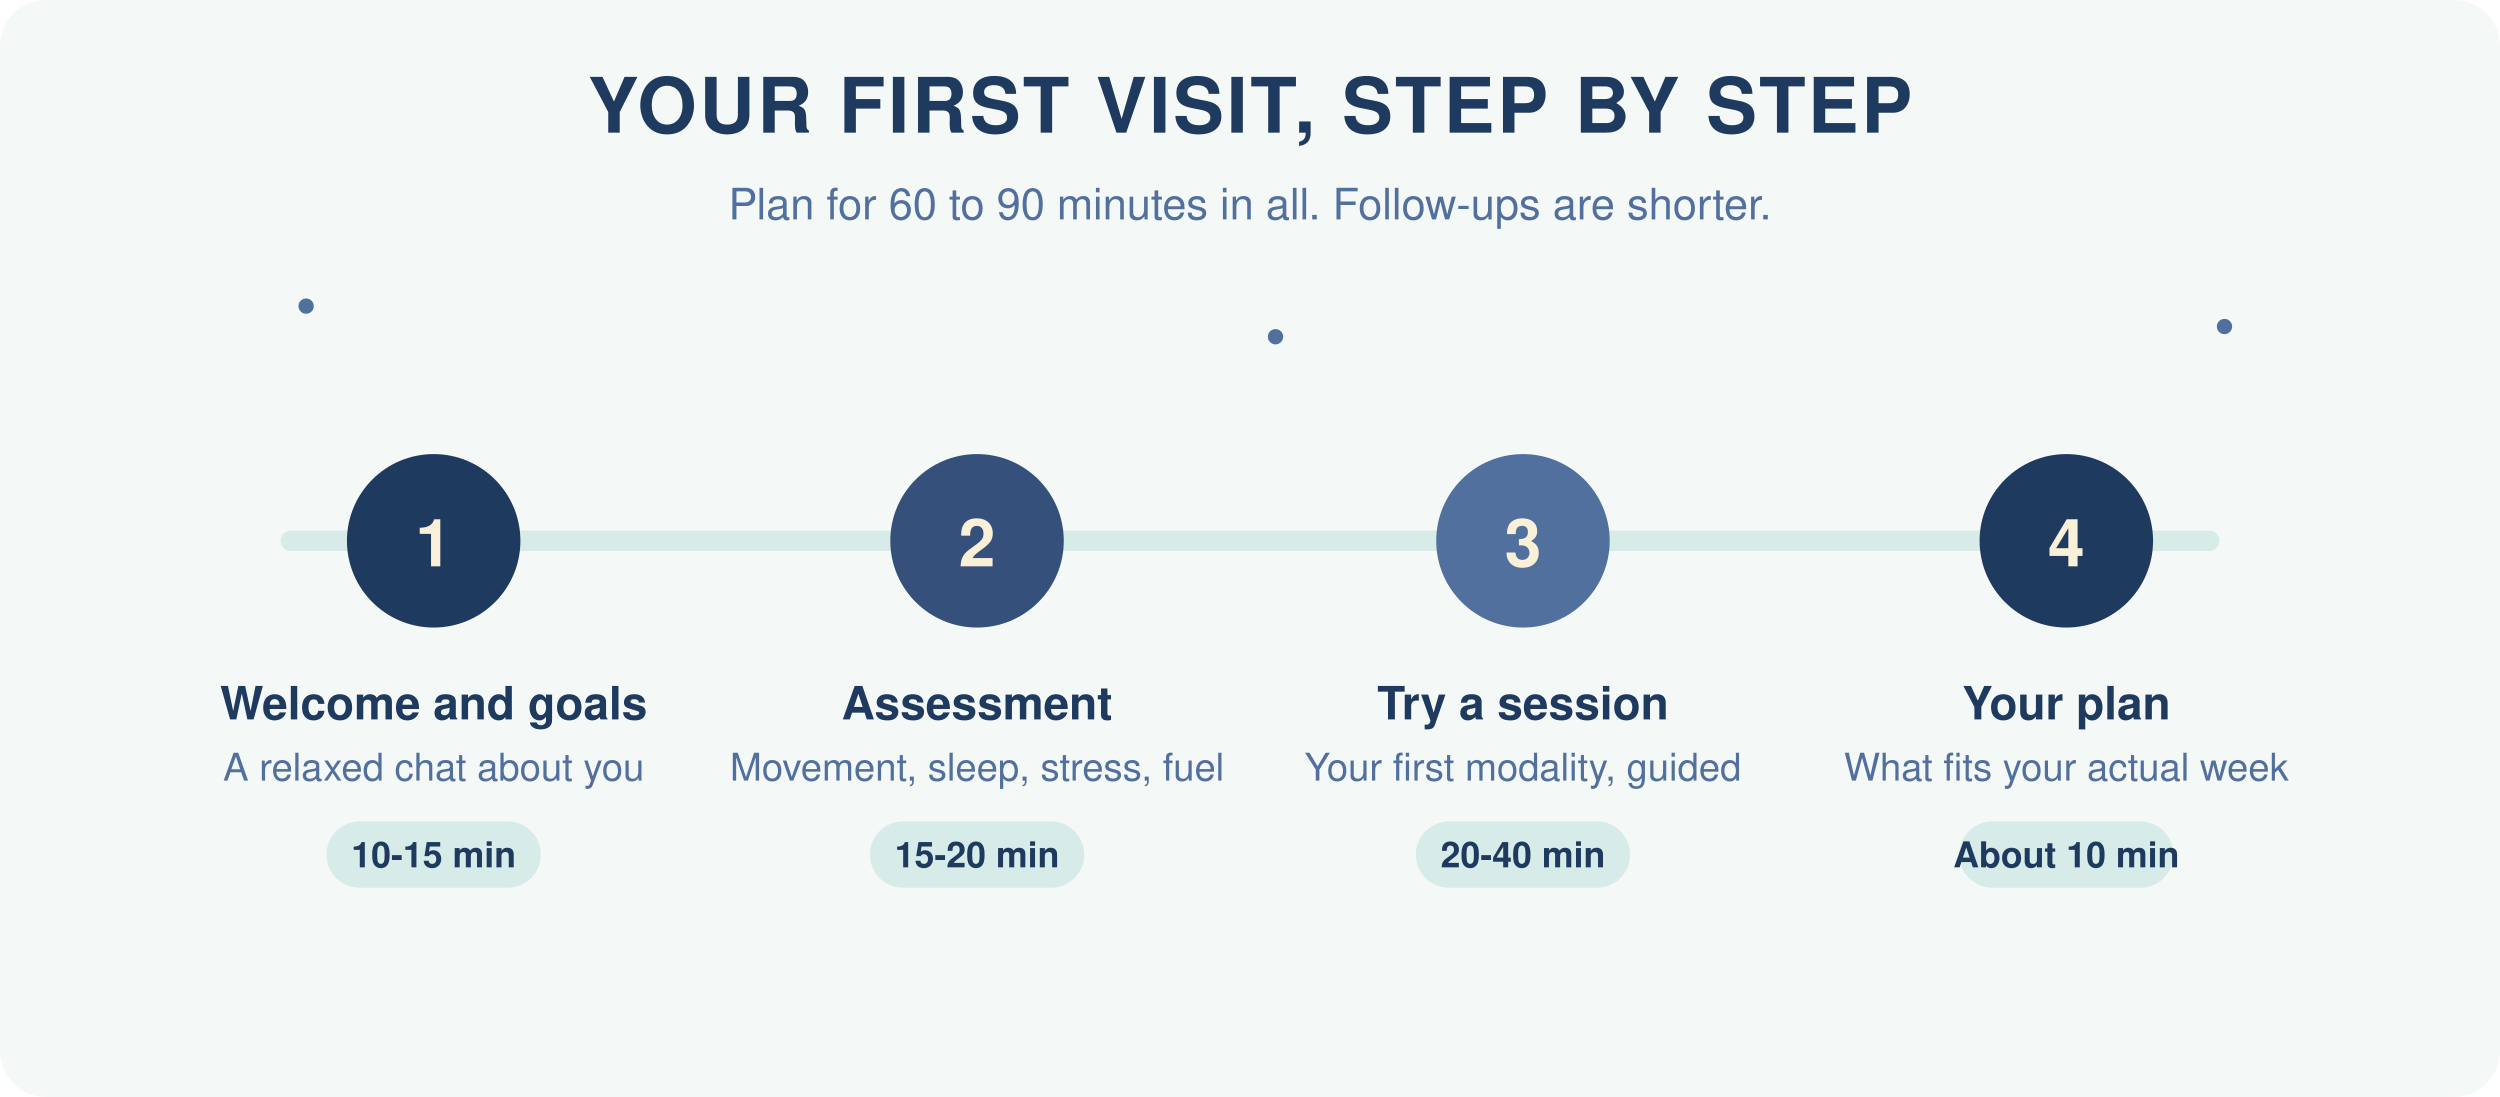
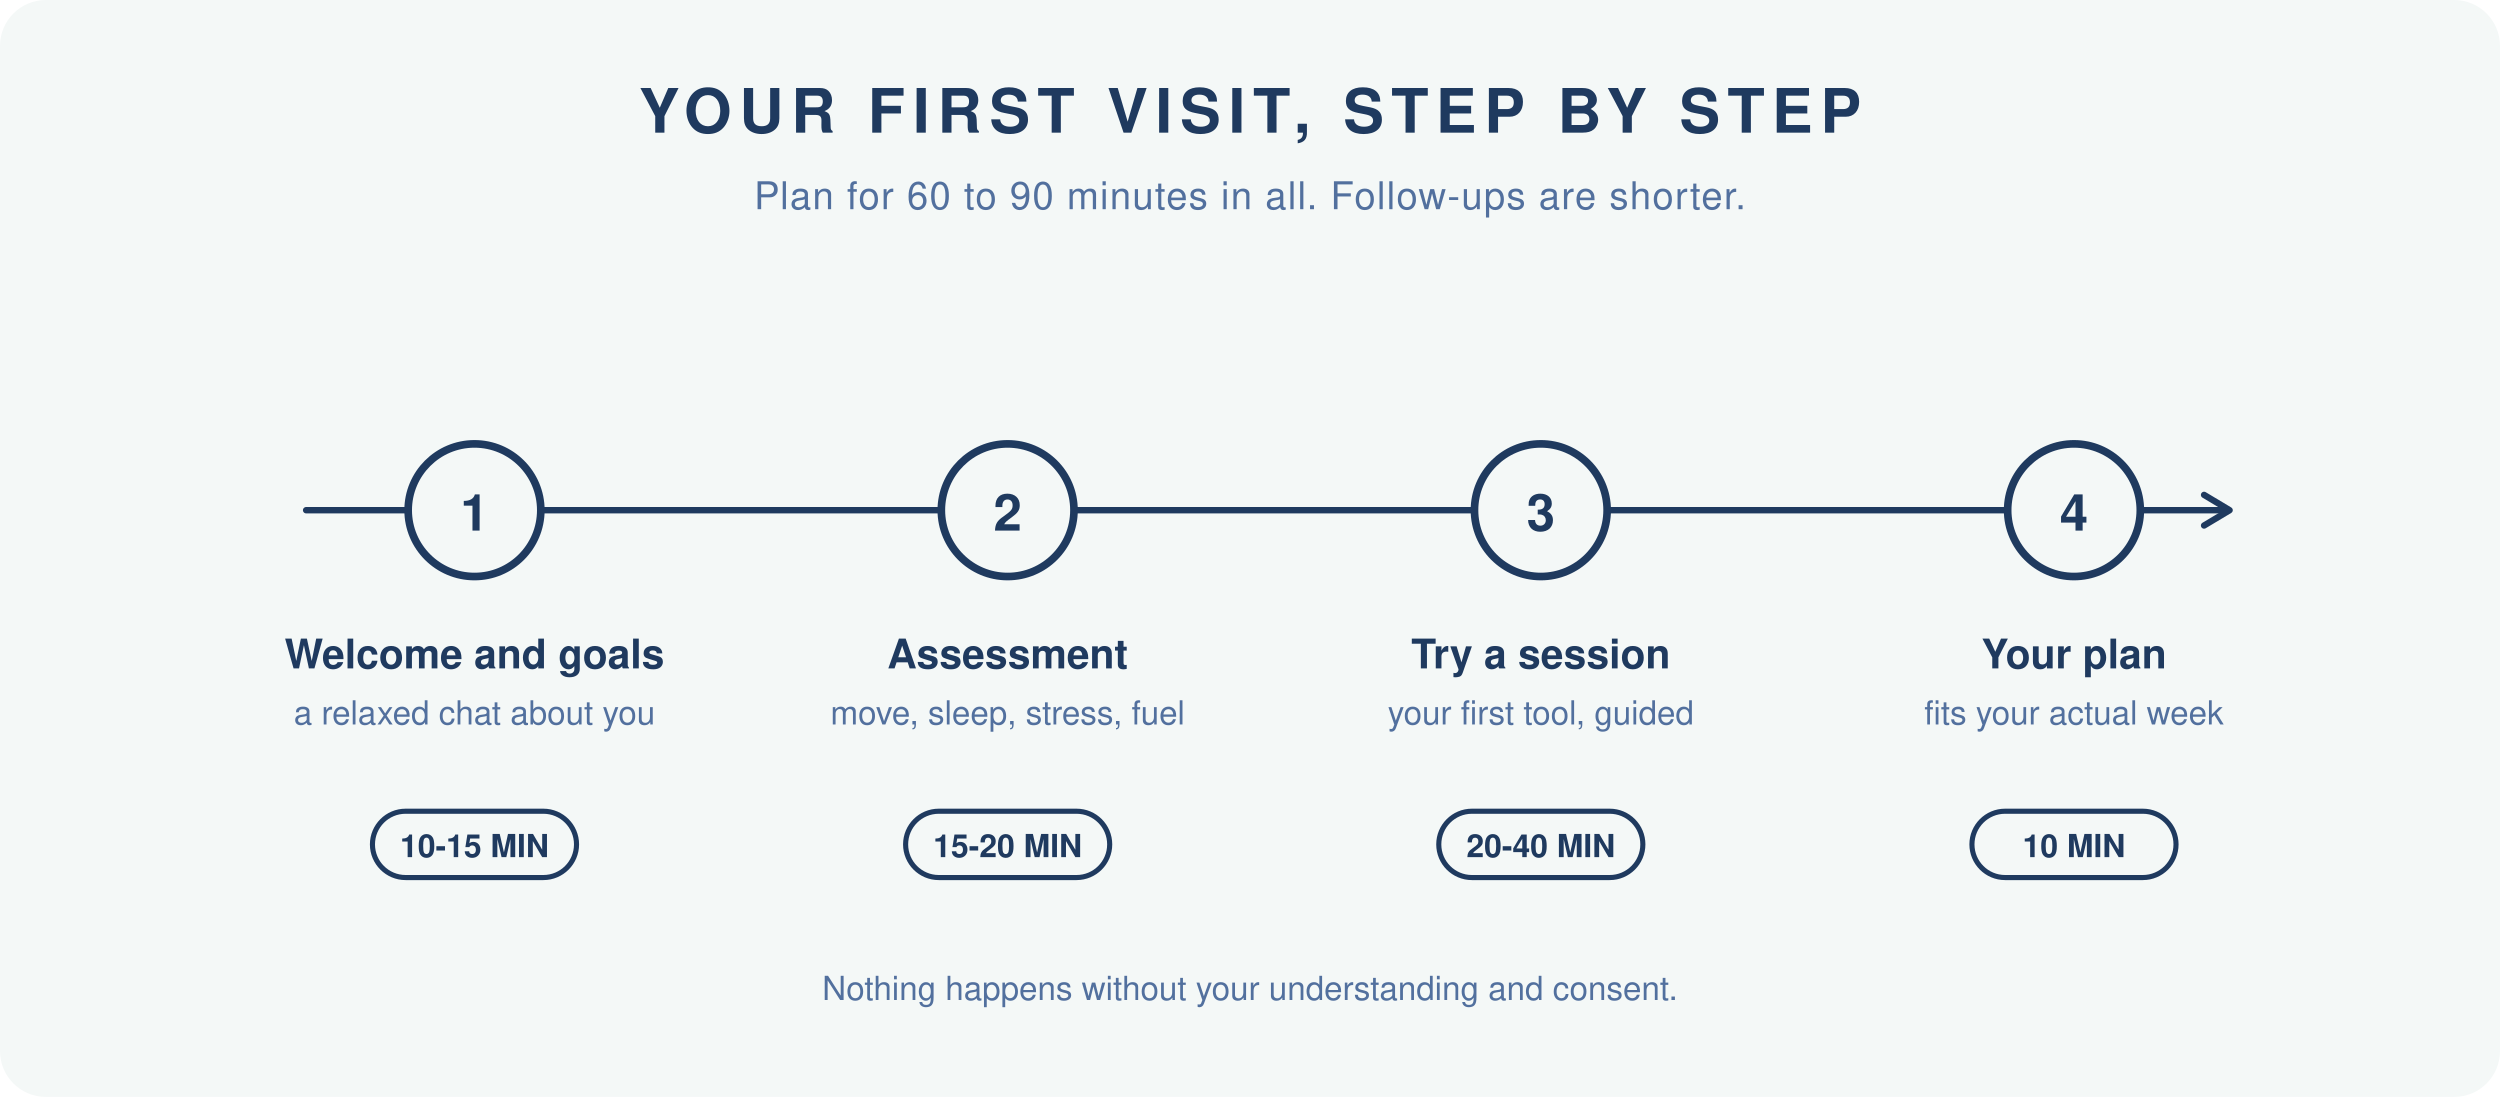
<svg xmlns="http://www.w3.org/2000/svg" width="980" height="430" viewBox="0 0 980 430">
-   <defs />
  <rect x="0" y="0" width="980" height="430" rx="18" fill="#F4F8F7" />
-   <text x="490" y="52" font-family="Helvetica, Arial, sans-serif" font-size="30" fill="#1F3A5F" font-weight="bold" text-anchor="middle" letter-spacing="1">YOUR FIRST VISIT, STEP BY STEP</text>
-   <text x="490" y="86" font-family="Helvetica, Arial, sans-serif" font-size="17" fill="#52709E" text-anchor="middle">Plan for 60 to 90 minutes in all. Follow-ups are shorter.</text>
-   <rect x="110" y="208" width="760" height="8" rx="4" fill="#D7EBE8" />
-   <circle cx="170" cy="212" r="34" fill="#1F3A5F" />
-   <text x="170" y="222" font-family="Helvetica, Arial, sans-serif" font-size="26" fill="#FAF0D7" font-weight="bold" text-anchor="middle">1</text>
-   <text x="170" y="282" font-family="Helvetica, Arial, sans-serif" font-size="18" fill="#1F3A5F" font-weight="bold" text-anchor="middle">Welcome and goals</text>
-   <text x="170" y="306" font-family="Helvetica, Arial, sans-serif" font-size="15" fill="#52709E" text-anchor="middle">A relaxed chat about you</text>
-   <rect x="128" y="322" width="84" height="26" rx="13" fill="#D7EBE8" />
-   <text x="170" y="340" font-family="Helvetica, Arial, sans-serif" font-size="14" fill="#1F3A5F" font-weight="bold" text-anchor="middle">10-15 min</text>
-   <circle cx="383" cy="212" r="34" fill="#35507A" />
-   <text x="383" y="222" font-family="Helvetica, Arial, sans-serif" font-size="26" fill="#FAF0D7" font-weight="bold" text-anchor="middle">2</text>
-   <text x="383" y="282" font-family="Helvetica, Arial, sans-serif" font-size="18" fill="#1F3A5F" font-weight="bold" text-anchor="middle">Assessment</text>
-   <text x="383" y="306" font-family="Helvetica, Arial, sans-serif" font-size="15" fill="#52709E" text-anchor="middle">Movement, sleep, stress, fuel</text>
-   <rect x="341" y="322" width="84" height="26" rx="13" fill="#D7EBE8" />
-   <text x="383" y="340" font-family="Helvetica, Arial, sans-serif" font-size="14" fill="#1F3A5F" font-weight="bold" text-anchor="middle">15-20 min</text>
-   <circle cx="597" cy="212" r="34" fill="#52709E" />
-   <text x="597" y="222" font-family="Helvetica, Arial, sans-serif" font-size="26" fill="#FAF0D7" font-weight="bold" text-anchor="middle">3</text>
-   <text x="597" y="282" font-family="Helvetica, Arial, sans-serif" font-size="18" fill="#1F3A5F" font-weight="bold" text-anchor="middle">Try a session</text>
-   <text x="597" y="306" font-family="Helvetica, Arial, sans-serif" font-size="15" fill="#52709E" text-anchor="middle">Your first modality, guided</text>
-   <rect x="555" y="322" width="84" height="26" rx="13" fill="#D7EBE8" />
-   <text x="597" y="340" font-family="Helvetica, Arial, sans-serif" font-size="14" fill="#1F3A5F" font-weight="bold" text-anchor="middle">20-40 min</text>
-   <circle cx="810" cy="212" r="34" fill="#1F3A5F" />
-   <text x="810" y="222" font-family="Helvetica, Arial, sans-serif" font-size="26" fill="#FAF0D7" font-weight="bold" text-anchor="middle">4</text>
-   <text x="810" y="282" font-family="Helvetica, Arial, sans-serif" font-size="18" fill="#1F3A5F" font-weight="bold" text-anchor="middle">Your plan</text>
-   <text x="810" y="306" font-family="Helvetica, Arial, sans-serif" font-size="15" fill="#52709E" text-anchor="middle">What fits your actual week</text>
-   <rect x="768" y="322" width="84" height="26" rx="13" fill="#D7EBE8" />
-   <text x="810" y="340" font-family="Helvetica, Arial, sans-serif" font-size="14" fill="#1F3A5F" font-weight="bold" text-anchor="middle">About 10 min</text>
-   <circle cx="120" cy="120" r="3" fill="#52709E" />
-   <circle cx="872" cy="128" r="3" fill="#52709E" />
-   <circle cx="500" cy="132" r="3" fill="#52709E" />
+   <text x="490" y="52" font-family="Helvetica, Arial, sans-serif" font-size="24" fill="#1F3A5F" font-weight="bold" text-anchor="middle" letter-spacing="3">YOUR FIRST VISIT, STEP BY STEP</text>
+   <text x="490" y="82" font-family="Helvetica, Arial, sans-serif" font-size="15" fill="#52709E" text-anchor="middle" letter-spacing="0.5">Plan for 60 to 90 minutes in all. Follow-ups are shorter.</text>
+   <line x1="120" y1="200" x2="872" y2="200" stroke="#1F3A5F" stroke-width="2.5" stroke-linecap="round" />
+   <polyline points="864,194 874,200 864,206" fill="none" stroke="#1F3A5F" stroke-width="2.5" stroke-linecap="round" stroke-linejoin="round" />
+   <g fill="#F4F8F7" stroke="#1F3A5F" stroke-width="3">
+     <circle cx="186" cy="200" r="26" />
+     <circle cx="395" cy="200" r="26" />
+     <circle cx="604" cy="200" r="26" />
+     <circle cx="813" cy="200" r="26" />
+   </g>
+   <g font-family="Helvetica, Arial, sans-serif" font-size="20" fill="#1F3A5F" font-weight="bold" text-anchor="middle">
+     <text x="186" y="208">1</text>
+     <text x="395" y="208">2</text>
+     <text x="604" y="208">3</text>
+     <text x="813" y="208">4</text>
+   </g>
+   <g font-family="Helvetica, Arial, sans-serif" text-anchor="middle">
+     <text x="186" y="262" font-size="16" fill="#1F3A5F" font-weight="bold">Welcome and goals</text>
+     <text x="186" y="284" font-size="13" fill="#52709E">a relaxed chat about you</text>
+     <text x="395" y="262" font-size="16" fill="#1F3A5F" font-weight="bold">Assessment</text>
+     <text x="395" y="284" font-size="13" fill="#52709E">move, sleep, stress, fuel</text>
+     <text x="604" y="262" font-size="16" fill="#1F3A5F" font-weight="bold">Try a session</text>
+     <text x="604" y="284" font-size="13" fill="#52709E">your first tool, guided</text>
+     <text x="813" y="262" font-size="16" fill="#1F3A5F" font-weight="bold">Your plan</text>
+     <text x="813" y="284" font-size="13" fill="#52709E">fits your actual week</text>
+   </g>
+   <g font-family="Helvetica, Arial, sans-serif" font-size="12.5" fill="#1F3A5F" font-weight="bold" text-anchor="middle">
+     <rect x="146" y="318" width="80" height="26" rx="13" fill="none" stroke="#1F3A5F" stroke-width="2" />
+     <text x="186" y="336">10-15 MIN</text>
+     <rect x="355" y="318" width="80" height="26" rx="13" fill="none" stroke="#1F3A5F" stroke-width="2" />
+     <text x="395" y="336">15-20 MIN</text>
+     <rect x="564" y="318" width="80" height="26" rx="13" fill="none" stroke="#1F3A5F" stroke-width="2" />
+     <text x="604" y="336">20-40 MIN</text>
+     <rect x="773" y="318" width="80" height="26" rx="13" fill="none" stroke="#1F3A5F" stroke-width="2" />
+     <text x="813" y="336">10 MIN</text>
+   </g>
+   <text x="490" y="392" font-family="Helvetica, Arial, sans-serif" font-size="13" fill="#52709E" text-anchor="middle">Nothing happens without your understanding and consent.</text>
</svg>
